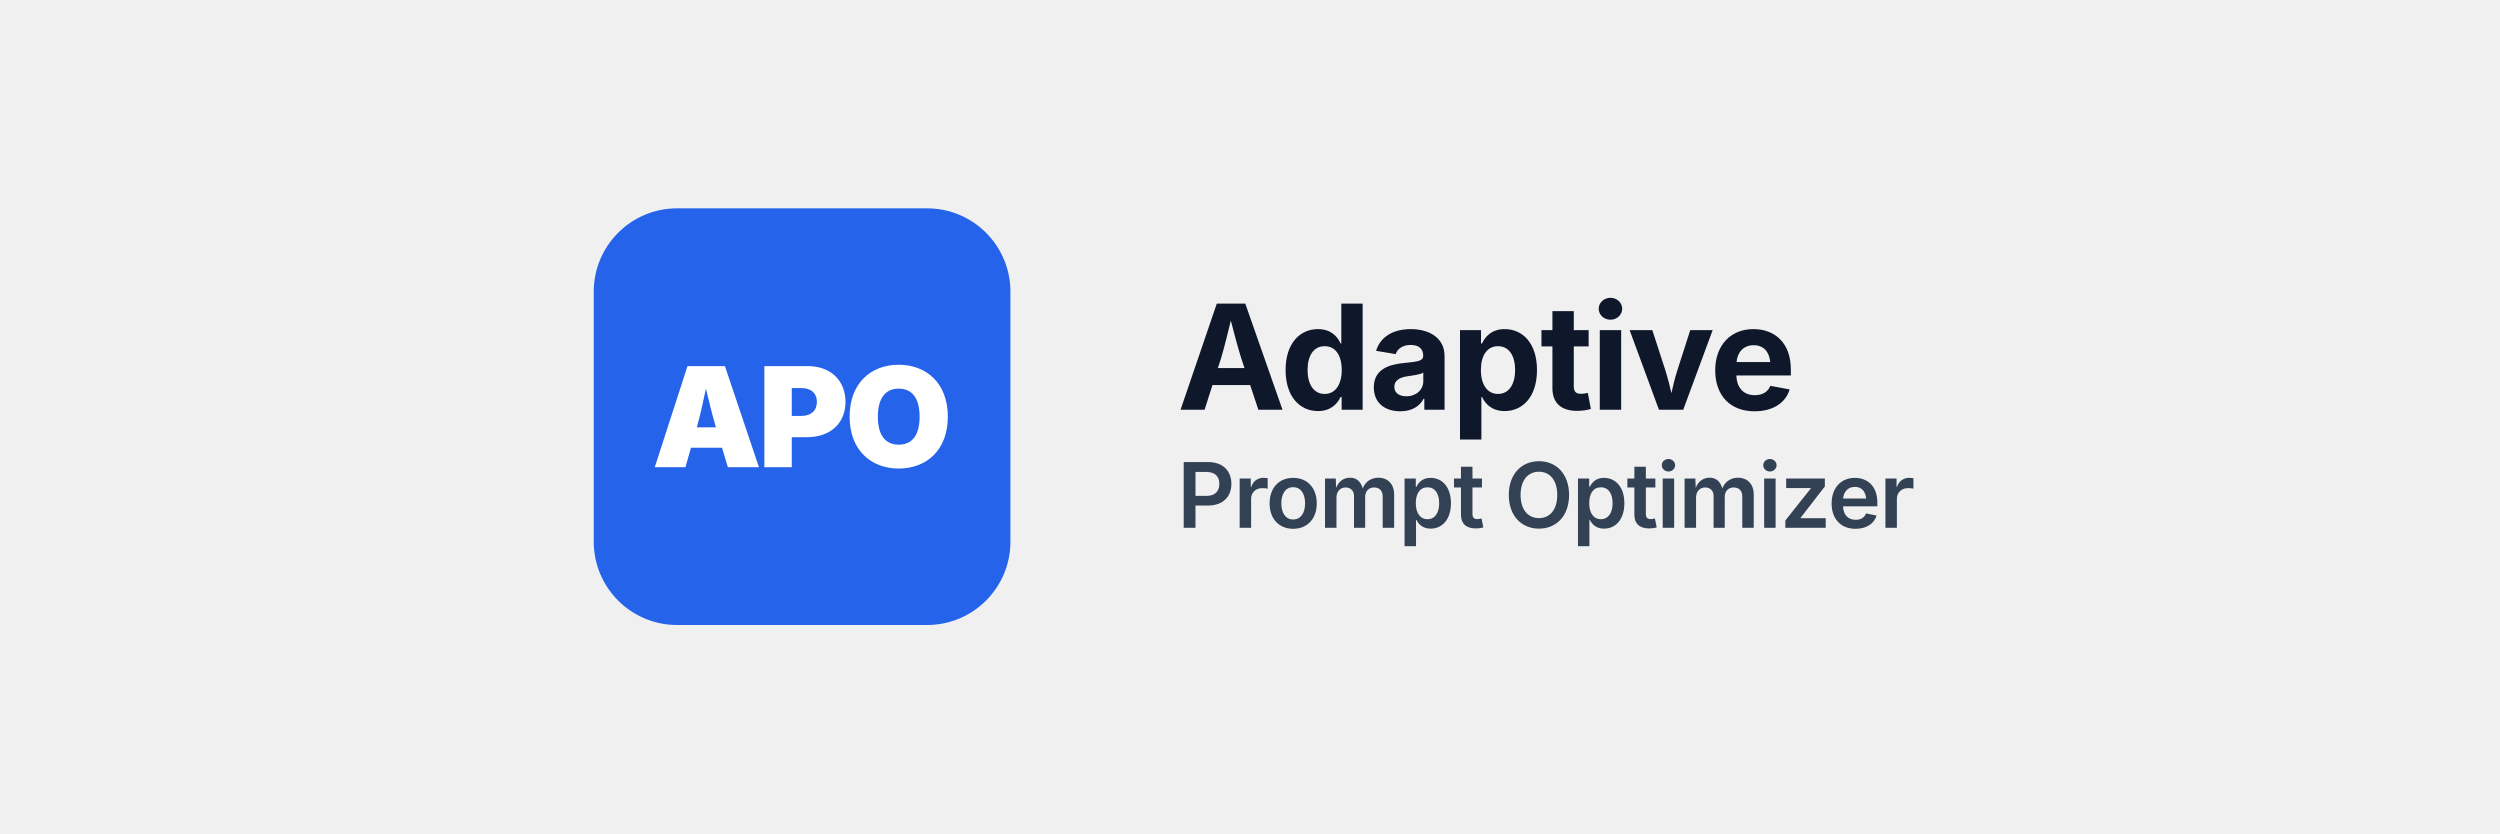
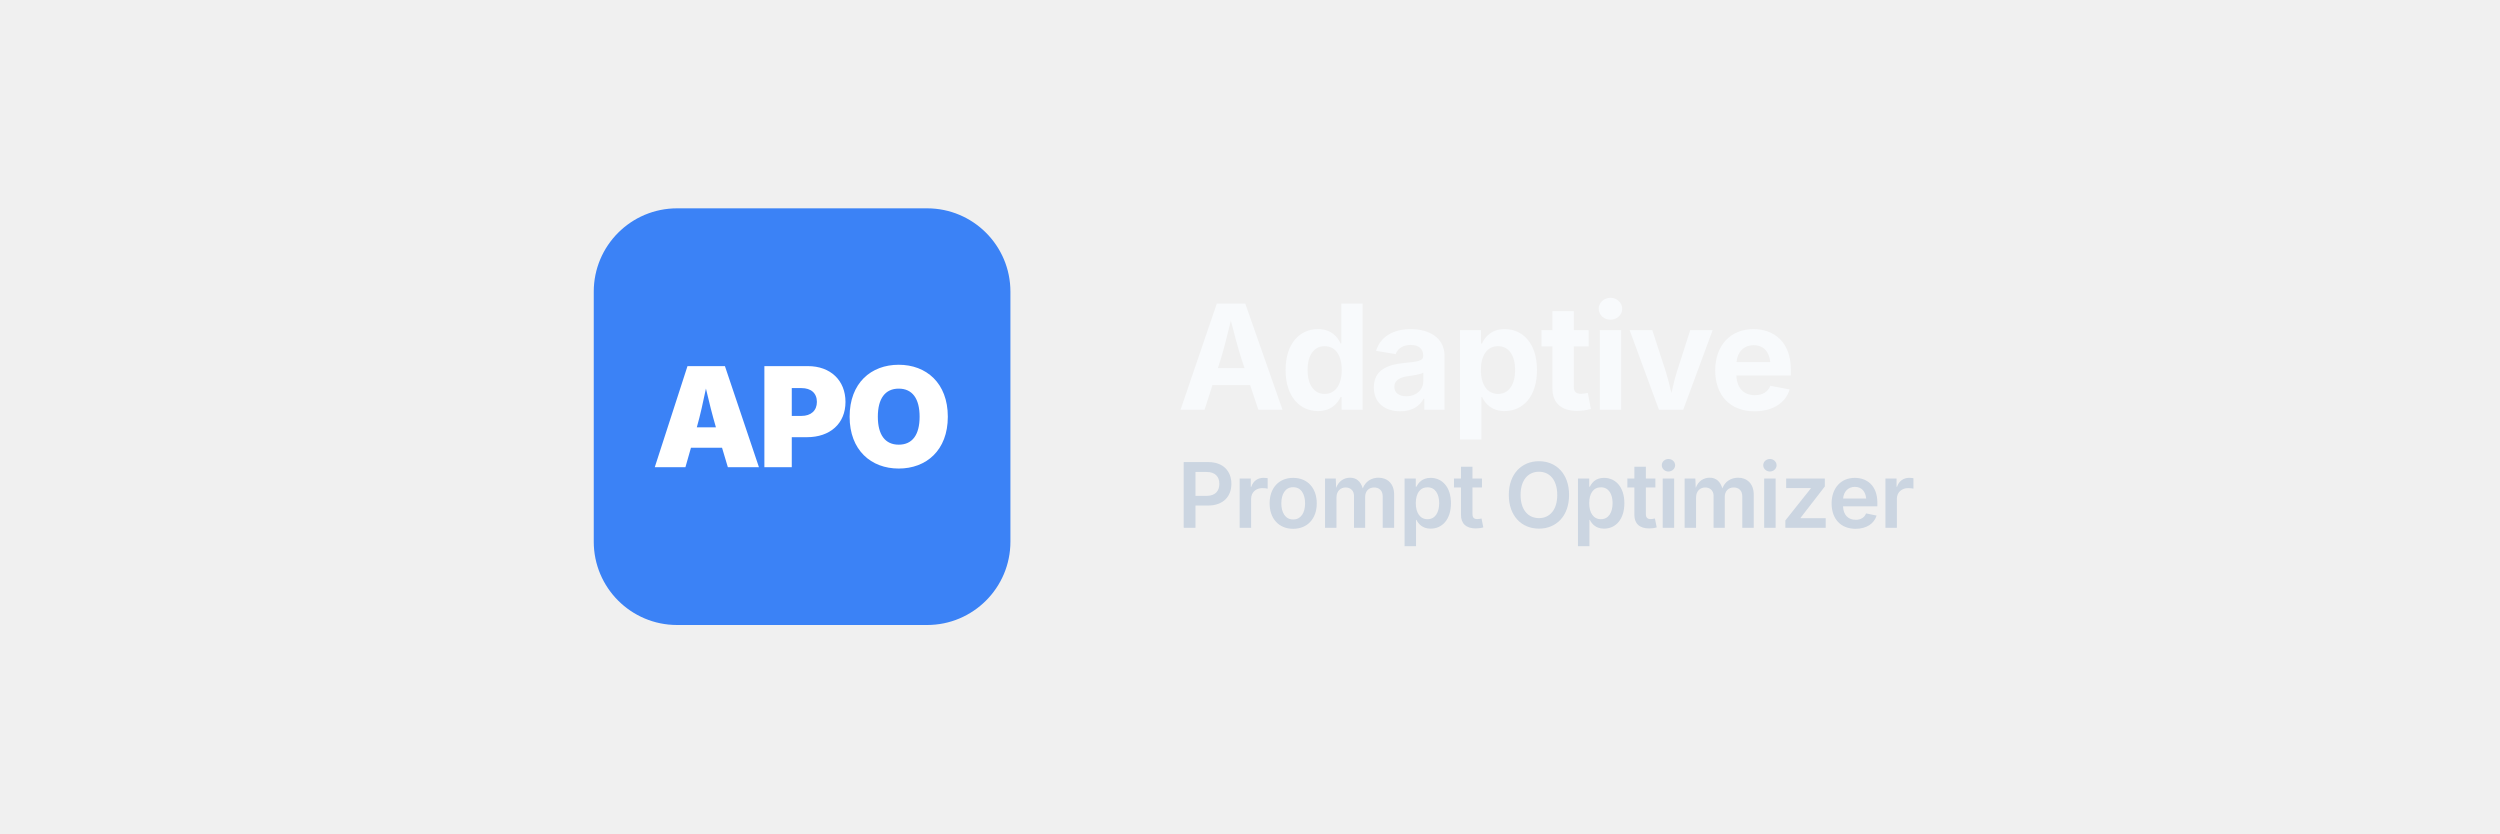
<svg xmlns="http://www.w3.org/2000/svg" width="720" height="240" viewBox="0 0 720 240">
  <rect width="720" height="240" fill="none" />
  <g transform="translate(360,120)" text-rendering="geometricPrecision">
-     <rect x="-189" y="-60" width="120" height="120" rx="24" fill="#2563EB" />
+     <rect x="-189" y="-60" width="120" height="120" rx="24" fill="#3B82F6" />
    <text x="-129" y="0" text-anchor="middle" dominant-baseline="central" font-family="Inter, -apple-system, system-ui, BlinkMacSystemFont, 'Segoe UI', Roboto, Helvetica, Arial, sans-serif" font-weight="900" font-size="40" letter-spacing="-1.2" fill="#FFFFFF">APO</text>
    <g transform="translate(-21,6)">
-       <text x="0" y="-8" font-family="Inter, -apple-system, system-ui, BlinkMacSystemFont, 'Segoe UI', Roboto, Helvetica, Arial, sans-serif" font-weight="700" font-size="42" letter-spacing="-0.8" fill="#0F172A">Adaptive</text>
-       <text x="0" y="26" font-family="Inter, -apple-system, system-ui, BlinkMacSystemFont, 'Segoe UI', Roboto, Helvetica, Arial, sans-serif" font-weight="600" font-size="26" letter-spacing="-0.5" fill="#334155">Prompt Optimizer</text>
+       <text x="0" y="-8" font-family="Inter, -apple-system, system-ui, BlinkMacSystemFont, 'Segoe UI', Roboto, Helvetica, Arial, sans-serif" font-weight="700" font-size="42" letter-spacing="-0.8" fill="#F8FAFC">Adaptive</text>
+       <text x="0" y="26" font-family="Inter, -apple-system, system-ui, BlinkMacSystemFont, 'Segoe UI', Roboto, Helvetica, Arial, sans-serif" font-weight="600" font-size="26" letter-spacing="-0.5" fill="#CBD5E1">Prompt Optimizer</text>
    </g>
  </g>
</svg>
